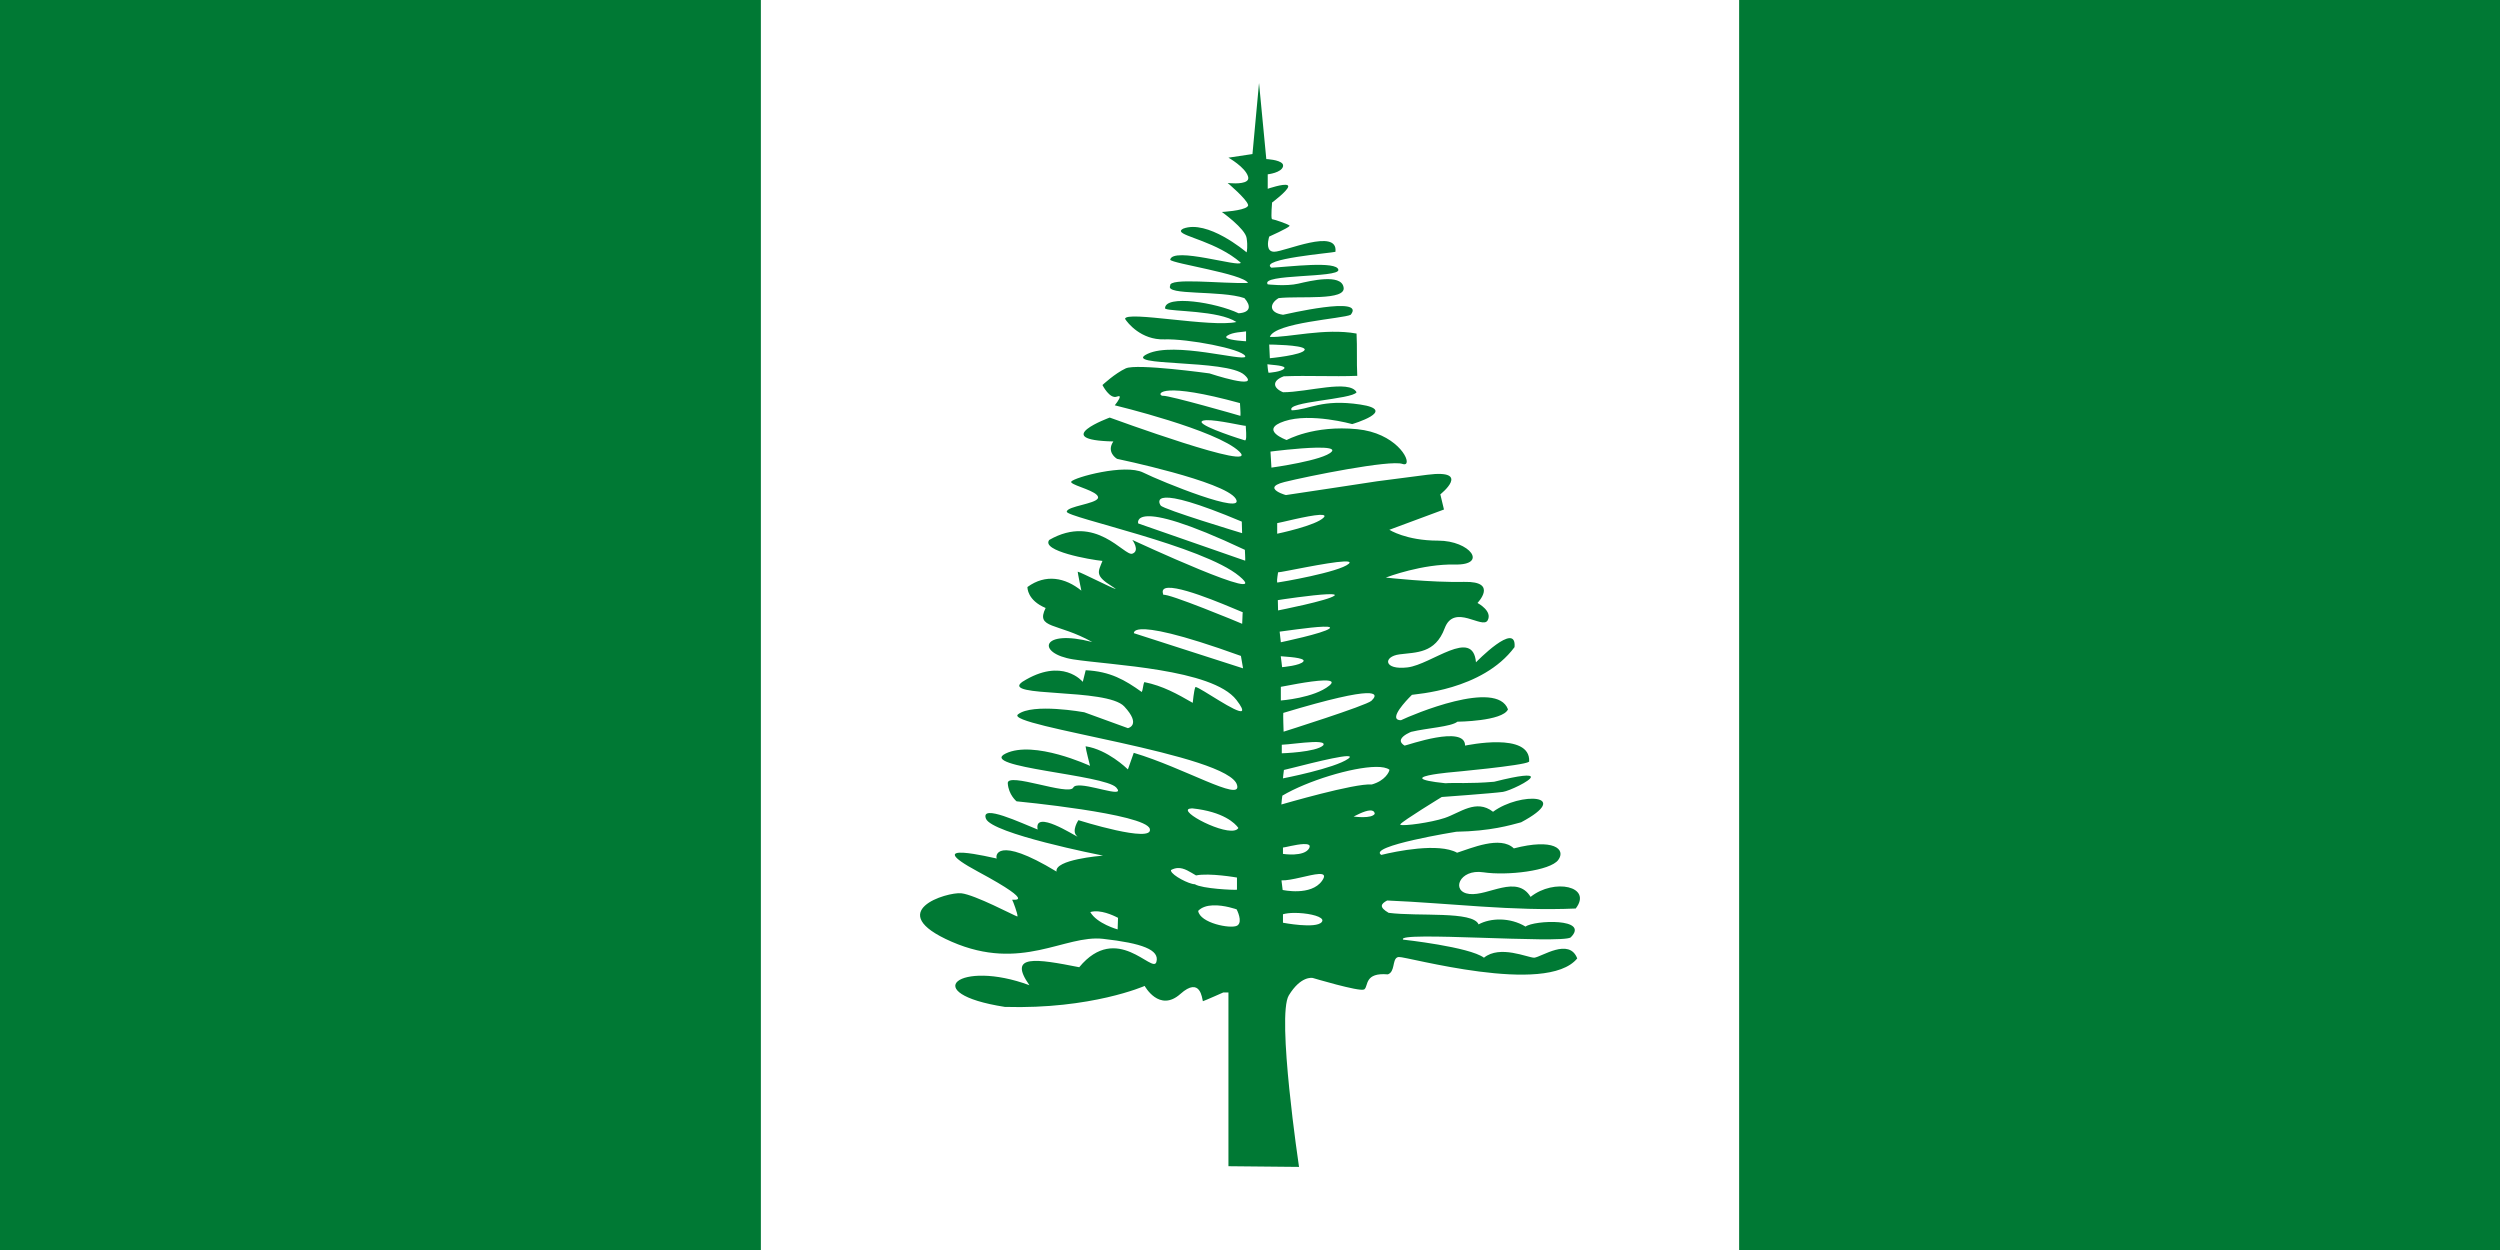
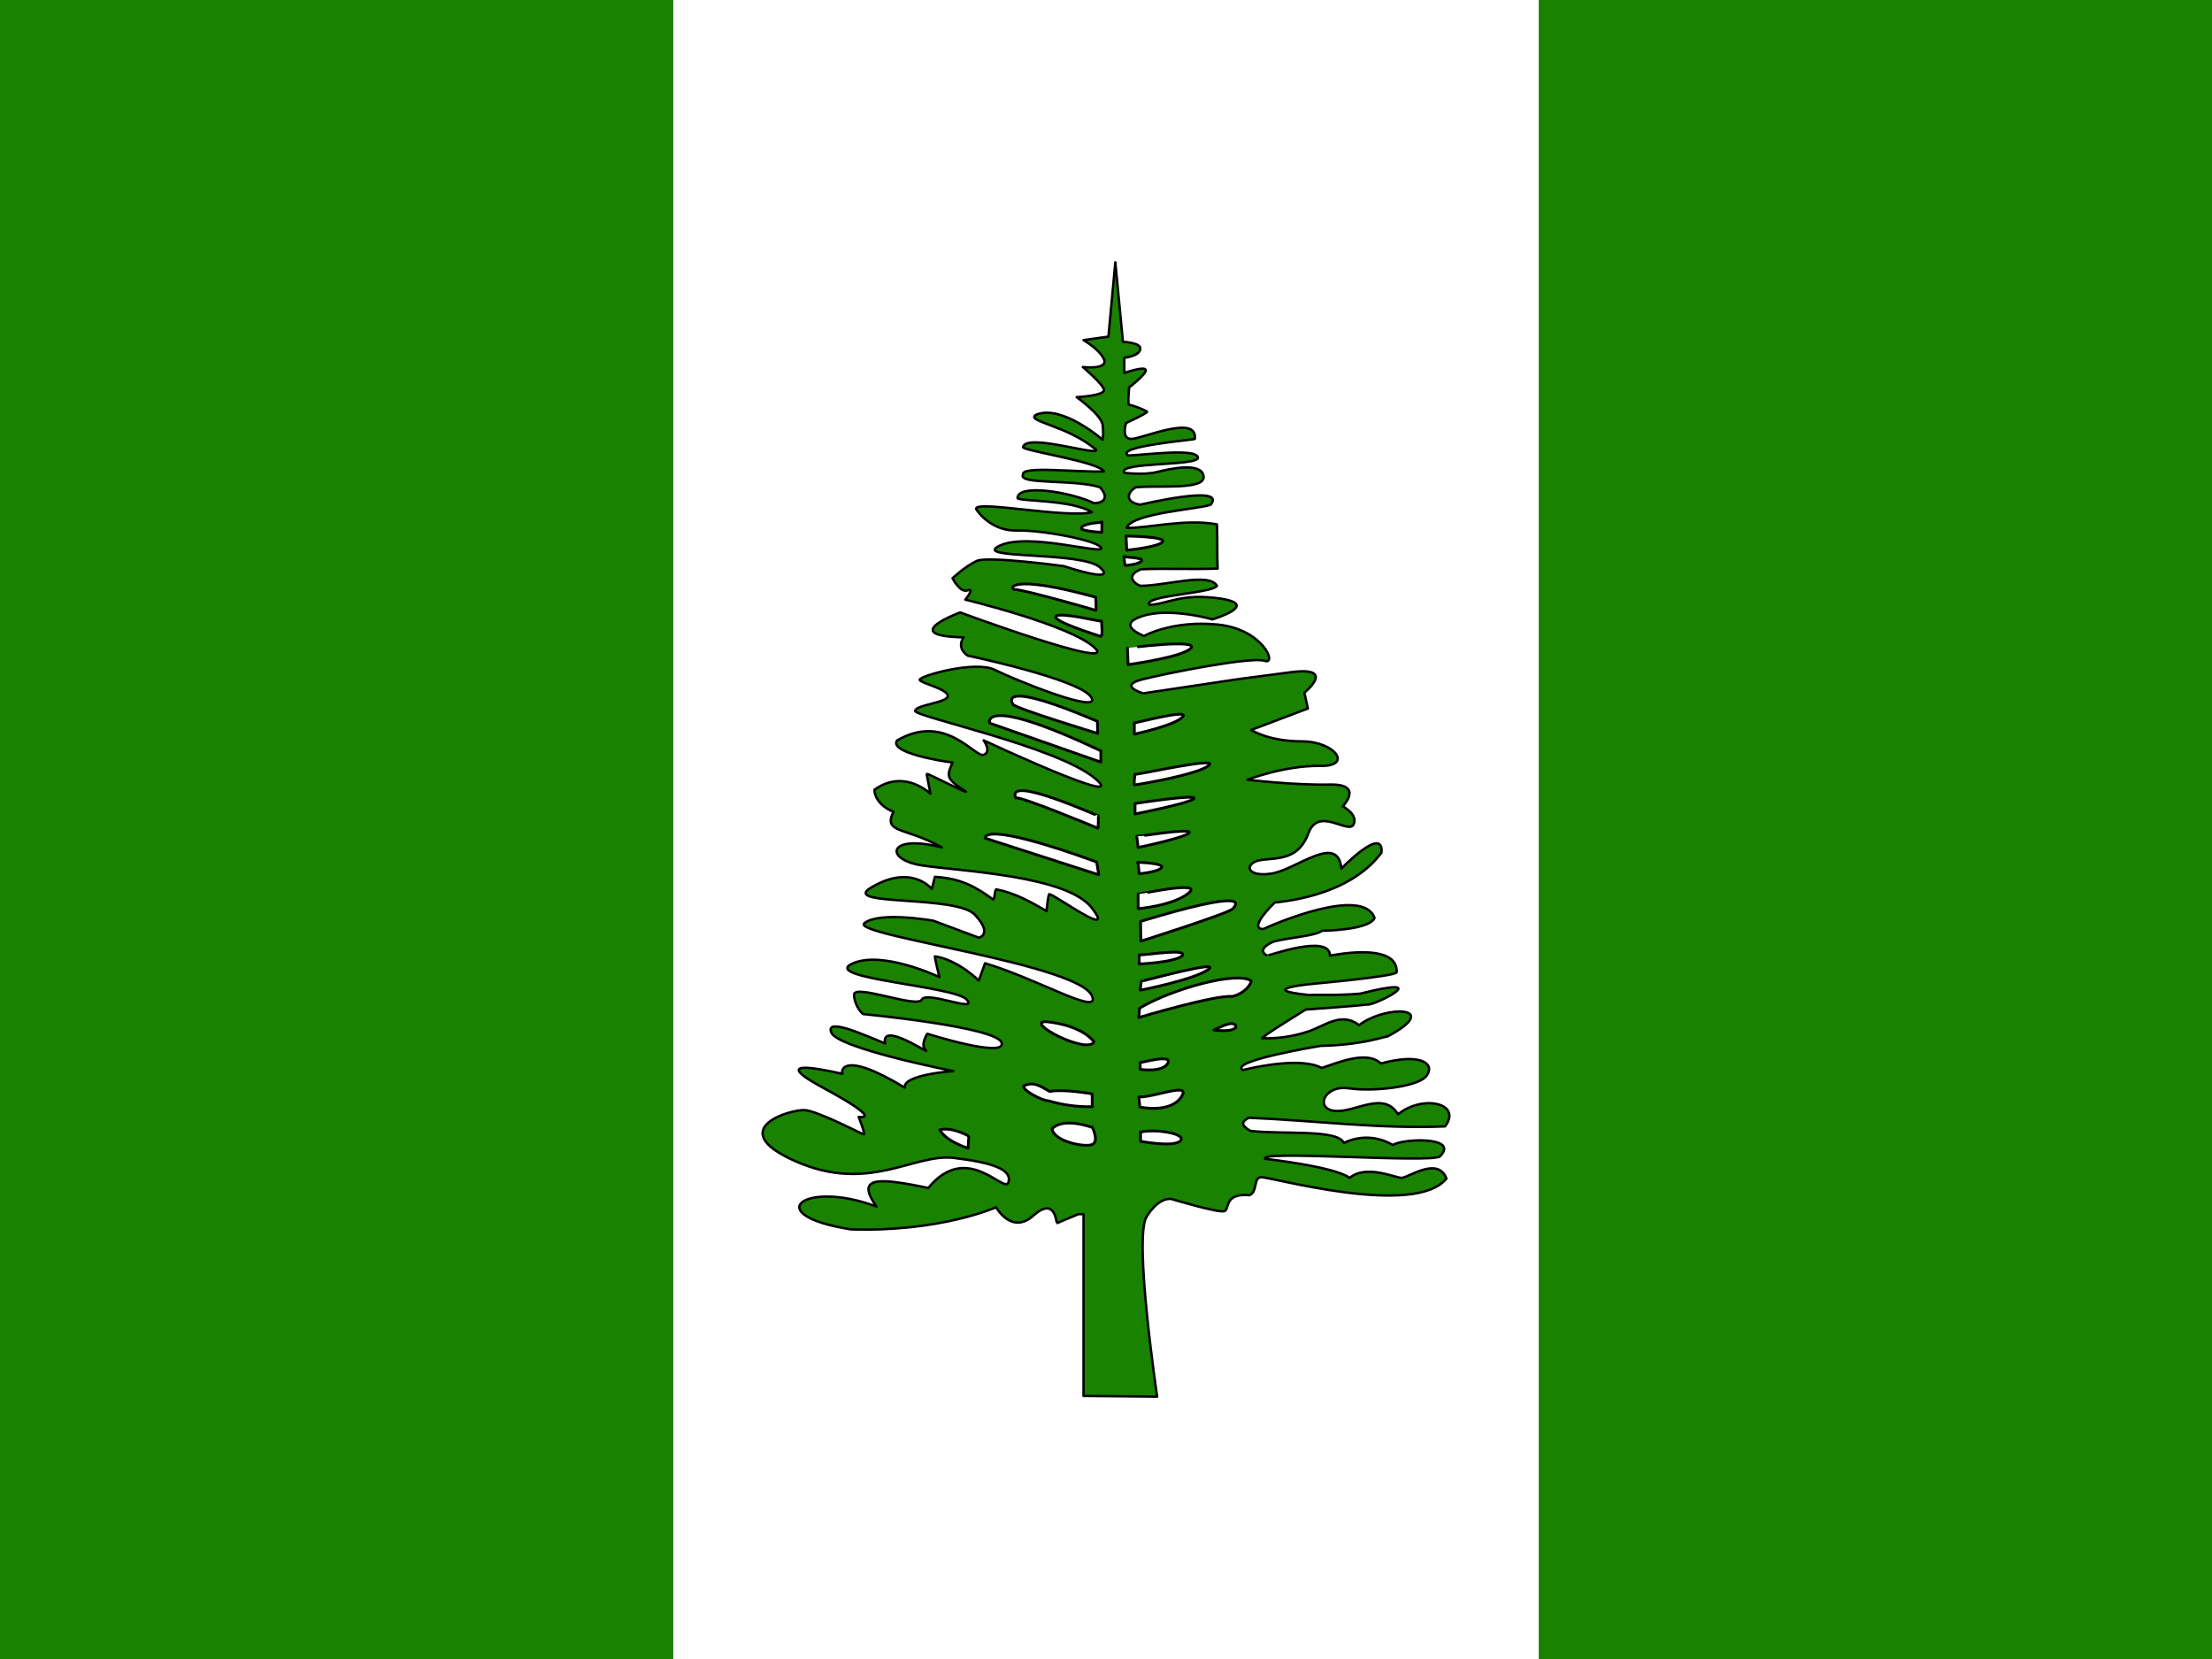
- <svg xmlns="http://www.w3.org/2000/svg" viewBox="0 0 920 460">
-   <rect width="920" height="460" fill="#007934" />
-   <rect width="360" height="460" x="280" fill="#fff" />
-   <path fill="#007934" d="m463.32,30.575c-0.804,8.704-1.61,17.412-2.414,26.116-2.948,0.444-5.894,0.886-8.842,1.33-0,0,6.141,3.448,7.213,6.912,0.172,0.555,0.103,1.014-0.145,1.359-0.082,0.108-0.207,0.228-0.32,0.318-1.779,1.367-7.039,0.723-7.039,0.723,0-0,6.968,5.879,7.504,8.011,0.012,0.05,0.028,0.096,0.029,0.145-0.001,0.04,0.008,0.106,0,0.145-0.008,0.031-0.046,0.086-0.058,0.116-0.048,0.105-0.133,0.223-0.233,0.318-1.638,1.513-9.366,1.938-9.366,1.938s8.568,6.109,9.104,9.573c0.486,3.139,0.078,4.978,0,5.293-0.599-0.511-14.415-12.122-23.327-8.734-0.444,0.231-0.707,0.45-0.814,0.665-0.047,0.107-0.057,0.241-0.029,0.347,0.624,1.931,13.227,3.91,22.018,11.511-0.218,1.902-25.055-6.051-25.973-1.07,0.777,1.404,26.729,5.145,28.649,8.532-9.558,0.355-29.303-2.103-28.649,1.041-1.997,3.631,18.649,1.58,27.311,4.541,2.539,2.869,2.294,5.279-2.123,5.582-8.349-3.969-27.034-6.919-27.079-1.851,0,0.006-0.001,0.024,0,0.029,0.002,0.006,0.027,0.024,0.029,0.029,0.008,0.016,0.016,0.043,0.029,0.058,0.03,0.029,0.096,0.06,0.145,0.087,2.11,1.052,19.51,0.539,26.061,4.859-9.288,2.101-40.782-4.262-40.982-1.157,0.897,1.45,5.881,7.815,14.456,7.548,8.575-0.267,28.414,3.467,29.755,6.131,0.042,0.083,0.041,0.169,0.029,0.231-0.581,1.858-26.126-5.668-35.95-1.041-10.182,4.797,29.198,1.889,35.63,7.751,6.431,5.862-12.856-0.549-12.856-0.549,0,0-26.783-3.716-30.802-1.851-4.02,1.866-8.58,6.131-8.58,6.131s2.672,5.317,5.352,4.251c0.408-0.162,0.687-0.196,0.844-0.145,0.004,0.002,0.025-0.002,0.029,0,0.004,0.002,0.026,0.027,0.029,0.029,0.006,0.004,0.024,0.024,0.029,0.029,0.004,0.006,0.024,0.023,0.029,0.029,0.002,0.002,0.027,0.026,0.029,0.029,0.012,0.027,0.025,0.083,0.029,0.116,0.063,0.799-1.832,3.123-1.832,3.123s37.532,9.041,45.839,17.034c8.307,7.994-47.7-12.523-47.7-12.523,0-0-22.51,8.259,1.338,8.792-2.658,3.867,1.101,6.247,1.338,6.391,0,0,39.668,8.268,43.687,14.663,4.02,6.395-27.063-6.139-34.03-9.602-6.722-3.342-25.432,1.768-26.497,3.326-0.008,0.012-0.024,0.046-0.029,0.058-0.002,0.006,0.002,0.023,0,0.029-0.002,0.012-0.001,0.047,0,0.058,0.001,0.006-0.001,0.024,0,0.029,0.002,0.006-0.002,0.024,0,0.029,0.002,0.006,0.027,0.024,0.029,0.029,0.002,0.006-0.002,0.024,0,0.029,0.012,0.021,0.041,0.065,0.058,0.087,0.004,0.006,0.024,0.024,0.029,0.029,1.199,1.313,9.55,3.122,9.802,5.379,0.001,0.01-0.001,0.02,0,0.029,0.004,0.121-0.033,0.263-0.087,0.376-1.052,2.028-11.016,2.891-11.431,4.801-0.006,0.033-0.029,0.082-0.029,0.116-0,2.132,50.125,12.524,63.523,23.715s-39.382-13.333-39.382-13.333,2.948,3.995,0,5.061c-2.948,1.065-13.419-14.92-30.569-5.061-3.124,4.056,14.974,7.276,19.575,7.722-1.571,4.017-2.941,5.345,3.49,9.341,0.703,0.437,1.098,0.701,1.251,0.839,0.004,0.004,0.025,0.025,0.029,0.029l0.029,0.029c0.002,0.002-0.001,0.026,0,0.029-0.001,0.002,0.001,0.028,0,0.029-0.002,0-0.026-0-0.029,0-0.004-0-0.025,0-0.029,0-0.996-0.155-12.55-6.059-13.758-6.305-0.012-0.002-0.049,0.001-0.058,0-0.004,0-0.026-0.001-0.029,0,0,0.533,1.338,6.941,1.338,6.941-5.937-4.796-13.114-6.242-19.836-1.33-0.01,0.284-0.059,4.883,6.69,7.722-3.804,7.729,4.299,5.329,17.161,12.523-19.116-4.968-20.647,4.26-6.981,6.391s51.19,3.467,60.033,14.923c1.865,2.417,2.372,3.632,2.007,4.02-1.475,1.329-15.044-8.43-17.015-8.792-0.004,0.002-0.025-0.004-0.029,0-0.004,0.004-0.025,0.024-0.029,0.029-0.025,0.031-0.062,0.093-0.087,0.145-0.482,1.06-0.931,5.668-0.931,5.668-5.717-3.29-10.962-6.241-17.8-7.635-0.536,1.065-0.424,2.579-0.96,3.644-6.205-4.45-11.611-7.578-20.622-8.011-0.357,1.421-0.719,2.859-1.076,4.28,0-0-7.512-9.326-22.251,0-8.23,5.867,31.089,2.124,37.52,9.052,6.431,6.927,1.338,7.982,1.338,7.982-5.359-1.954-10.696-3.888-16.055-5.842,0,0-19.044-3.482-24.403,0.781-5.359,4.264,78.243,14.658,80.654,26.116,1.626,6.214-19.642-6.506-38.044-11.973-0.712,2.034-1.44,4.068-2.152,6.102-0.436-0.429-7.555-7.314-15.532-8.503-0.002,0.004-0.027,0.022-0.029,0.029-0.001,0.01,0,0.045,0,0.058,0.012,0.874,1.629,7.114,1.629,7.114-0,0-20.613-9.603-31.063-4.541-10.451,5.062,36.433,7.726,40.72,12.523,0.469,0.525,0.664,0.907,0.64,1.157-0.008,0.043-0.037,0.109-0.058,0.144-1.036,1.508-15.017-4.062-16.404-1.301-1.608,3.197-24.38-5.853-24.112-1.591,0.268,4.264,3.228,6.652,3.228,6.652-0,0,47.43,4.527,49.038,10.122,1.607,5.595-26.264-3.181-26.264-3.181s-2.696,3.977-0.553,5.842c0.084,0.073,0.151,0.143,0.174,0.173,0.001,0.002-0,0.027,0,0.029-0.002-0.001-0.025,0.001-0.029,0-0.969-0.318-16.07-10.153-14.601-2.603-5.909-2.34-21.166-9.586-19.022-3.991,2.112,5.513,41.905,13.363,43.076,13.593-1.052,0.082-17.881,1.482-17.102,5.871-22.555-13.663-22.502-5.47-21.989-4.83,0.001,0.001-0.001,0.028,0,0.029-1.267-0.199-29.016-7.073-6.952,4.801,11.833,6.367,14.717,8.85,14.776,9.804,0,0.021,0.002,0.067,0,0.087-0.004,0.025-0.02,0.064-0.029,0.087-0.002,0.006-0.026,0.024-0.029,0.029-0.01,0.016-0.018,0.043-0.029,0.058-0.004,0.004-0.025,0.024-0.029,0.029-0.004,0.004-0.024,0.025-0.029,0.029-0.004,0.004-0.024,0.025-0.029,0.029-0.006,0.004-0.024,0.025-0.029,0.029-0.459,0.292-1.567,0.17-1.891,0.173-0.014,0.001-0.048-0.001-0.058,0-0.006,0.002-0.028,0.026-0.029,0.029l0.029,0.029c0.315,0.465,2.046,5.165,1.949,5.987-0.002,0.014-0.026,0.047-0.029,0.058-0.002,0.004,0.002,0.025,0,0.029-0.001,0.002-0.028-0.002-0.029,0-0.002,0.001,0.002,0.028,0,0.029-0.002,0.001-0.027-0-0.029,0-0.002-0-0.026,0-0.029,0-0.967-0.242-15.581-8.008-20.593-8.532-5.092-0.533-29.215,6.653-3.49,17.844s41.526-2.669,55.728-1.07c14.202,1.598,20.914,4.002,19.575,8.532-1.34,4.529-14.528-14.85-28.388,1.909-15.766-3.102-26.462-4.897-18.324,6.623-25.747-9.568-41.47,2.919-9.046,7.982,31.862,0.934,51.452-7.722,51.452-7.722,0,0,5.375,9.878,13.147,2.95,7.407-6.602,7.989,1.8,8.26,2.603,0.004,0.012,0.025,0.022,0.029,0.029,0.002,0.002-0.002,0.028,0,0.029,0.002,0,0.026,0,0.029,0,0.572-0.143,7.475-3.21,7.475-3.21,0.625,0,1.265,0,1.891,0v63.944c8.664,0.089,17.309,0.171,25.973,0.26,0,0-8.307-55.674-3.752-63.134,4.414-7.227,8.586-6.447,8.842-6.391,0,0,16.885,5.051,18.76,4.251,0.022-0.01,0.066-0.018,0.087-0.029,0.014-0.008,0.045-0.021,0.058-0.029,0.033-0.021,0.087-0.063,0.116-0.087,0.006-0.004,0.023-0.024,0.029-0.029,1.372-1.246-0.026-6.161,8.551-5.408,2.648-0.958,1.638-5.156,3.345-6.189,0.03-0.018,0.085-0.042,0.116-0.058,0.064-0.03,0.161-0.065,0.233-0.087,0.1-0.029,0.234-0.046,0.349-0.058,2.68-0.267,54.392,14.376,65.646,0.521-2.948-7.727-13.143-0.527-15.823-0.26-2.412,0-12.602-4.796-18.498,0-5.359-3.996-29.726-6.652-29.726-6.652-3.216-3.197,58.149,1.588,61.632-0.81,7.235-7.195-13.392-6.389-16.608-3.991-5.717-3.464-12.9-3.208-17.277-0.81-2.099-4.992-22.024-2.83-33.099-4.251-3.545-2.067-2.955-3.254-0.553-4.541,23.134,0.977,46.151,3.981,69.398,2.95,6.283-8.145-7.91-11.217-16.608-4.28-5.106-8.35-15.545-0.271-22.512-1.07-6.967-0.8-3.752-9.314,5.09-7.982,8.843,1.333,24.655-0.543,27.602-4.541,2.947-3.996-1.76-8.045-16.346-4.251-4.937-4.798-15.792-0.008-20.884,1.591-6.774-3.757-22.534-0.523-27.893,0.81-5.247-3.243,27.602-8.532,27.602-8.532,12.679-0.223,19.831-2.404,23.85-3.47,19.168-10.215-0.267-11.3-10.325-3.875-6.243-4.847-12.173,0.419-17.8,2.285-5.276,1.748-15.032,3.022-16.23,2.516-0.014-0.006-0.047-0.022-0.058-0.029-0.002-0.002-0.026-0.026-0.029-0.029l-0.029-0.029c-0.001-0.002,0.001-0.026,0-0.029,0-0.002-0-0.026,0-0.029,0.004-0.012,0.021-0.044,0.029-0.058,0.79-1.218,15.241-10.036,15.241-10.036,0-0,18.76-1.347,22.512-1.88,2.286-0.325,10.299-4.096,10.296-5.495-0.067-0.868-3.406-0.788-13.525,1.764-9.111,0.8-14.462,0.283-17.946,0.549-5.603-0.576-7.963-1.163-8.435-1.677-0.018-0.022-0.047-0.065-0.058-0.087-0.039-0.093-0.014-0.2,0.058-0.289,0.018-0.021,0.063-0.066,0.087-0.087,1.373-1.091,10.238-1.88,10.238-1.88,0,0,27.063-2.468,28.853-3.875,0.006-0.006,0.023-0.023,0.029-0.029,0.01-0.012,0.023-0.047,0.029-0.058,0.002-0.006,0.028-0.024,0.029-0.029,0.557-11.002-22.959-5.922-23.588-5.842,0.067-7.736-21.224-0.114-22.221,0-0.002-0-0.028,0.001-0.029,0-0.916-0.537-1.315-1.103-1.396-1.62-0.026-0.197-0.001-0.419,0.058-0.607,0.533-1.595,3.752-2.834,3.752-2.834,5.895-1.421,14.71-1.864,17.015-3.731,0,0,16.639-0.146,18.615-4.541-4.083-11.201-35.213,1.983-39.382,3.991-0.835,0-1.347-0.209-1.6-0.549-1.369-1.989,5.386-8.537,5.614-8.763,0.002-0.002,0.024-0.027,0.029-0.029,1.03-0.29,25.884-1.555,37.753-17.555,0.838-9.893-14.194,5.582-14.194,5.582-1.123-12.831-16.345,0.814-25.188,1.88-8.842,1.065-9.101-4.001-2.938-4.801,6.162-0.799,13.124-0.276,16.608-9.602,3.483-9.326,13.947,0.543,15.823-2.921,1.817-3.356-3.424-6.216-3.752-6.391,0,0,7.766-8.017-4.828-7.751-12.467,0.264-28.585-1.554-28.911-1.591,0.782-0.297,13.48-5.059,25.421-4.801,12.327,0.267,5.625-8.792-6.166-8.792-11.79,0-17.946-3.991-17.946-3.991,6.699-2.487,13.399-4.975,20.098-7.462-0.447-1.865-0.891-3.717-1.338-5.582,0,0,11.786-9.333-4.828-7.201-16.614,2.132-18.498,2.4-18.498,2.4-0,0-32.705,4.983-33.478,5.061-0.002,0-0.026,0-0.029,0-0.317-0.049-3.556-1.05-4.159-2.285-0.018-0.041-0.046-0.104-0.058-0.145-0.014-0.049-0.024-0.124-0.029-0.173-0.004-0.058-0.01-0.143,0-0.202,0.135-0.651,1.144-1.354,3.723-1.996,8.575-2.131,38.87-8.251,43.425-6.652,0.587,0.206,1.016,0.159,1.28-0.058,1.708-1.537-3.974-11.338-17.917-12.725-16.078-1.598-25.973,3.991-25.973,3.991s-10.462-3.744-0.814-6.941c9.646-3.197,24.926,1.07,24.926,1.07-0,0,17.14-5.07,2.938-7.201-14.202-2.132-18.68,1.917-25.188,2.14-2.598-3.224,22.297-3.986,23.85-6.652-2.626-4.798-18.028,0-27.05,0-3.837-1.619-4.091-4.252,0.262-5.871,9.2-0.355,17.849,0.182,27.05-0.173-0.268-4.885,0.006-10.675-0.262-15.559-11.67-2.12-25.355,1.553-31.907,1.244,1.753-5.33,26.949-6.705,29.755-8.156,5.789-7.195-24.167-0.111-24.897,0-5.317-0.781-4.995-4.123-1.629-6.131,7.771-0.888,25.197,1.132,23.879-4.107-1.01-4.909-12.082-2.281-16.637-1.215-4.555,1.065-11.256,0.26-11.256,0.26-2.917-3.905,26.27-2.309,26.003-5.321-0.381-3.459-18.501-1.076-24.665-0.81-4.74-3.252,22.286-5.415,23.559-5.842,0.006-0.004,0.026-0.026,0.029-0.029,1.01-8.857-18.76,0-22.512,0-0.645,0-1.133-0.16-1.483-0.434-0.078-0.063-0.167-0.158-0.233-0.231-1.288-1.494-0.145-4.917-0.145-4.917s7.045-3.148,7.475-3.904c0.002-0.006,0.027-0.023,0.029-0.029,0.001-0.002-0.001-0.026,0-0.029-0-0.002,0-0.027,0-0.029-0.002-0.004-0.026-0.025-0.029-0.029-0.016-0.022-0.055-0.061-0.087-0.087-0.827-0.633-5.673-2.232-6.311-2.285-0.004-0-0.025,0-0.029,0-0.004-0.002-0.025-0.027-0.029-0.029-0.008-0.006-0.022-0.02-0.029-0.029-0.004-0.004-0.026-0.023-0.029-0.029-0.365-0.745,0.087-6.045,0.087-6.045s5.582-4.16,5.934-5.813c0.002-0.014-0.002-0.045,0-0.058,0.002-0.014-0.001-0.045,0-0.058,0-0.012,0.001-0.045,0-0.058-0.001-0.012,0.002-0.046,0-0.058-0.001-0.006,0.001-0.023,0-0.029-0.004-0.016-0.023-0.042-0.029-0.058-0.002-0.006,0.002-0.024,0-0.029-0.002-0.004-0.026-0.024-0.029-0.029-0.006-0.01-0.023-0.02-0.029-0.029-0.01-0.014-0.018-0.045-0.029-0.058-0.004-0.004-0.025-0.025-0.029-0.029-0.022-0.018-0.06-0.042-0.087-0.058-0.012-0.006-0.046-0.023-0.058-0.029-1.41-0.673-7.242,1.33-7.242,1.33-0-1.776,0-3.545,0-5.322-0,0,5.106-0.552,5.643-2.95,0.031-0.141,0.016-0.279,0-0.405-0.008-0.05-0.014-0.126-0.029-0.173-0.033-0.103-0.083-0.225-0.146-0.318-0.01-0.014-0.048-0.044-0.058-0.058-1.168-1.5-5.934-1.706-5.934-1.706-0.893-9.326-1.782-18.641-2.676-27.966zm-4.77,91.332,0,3.673c0,0-6.009-0.306-7.126-1.244-0.006-0.004-0.024-0.024-0.029-0.029-0.004-0.004-0.025-0.024-0.029-0.029-0.004-0.004-0.025-0.024-0.029-0.029-0.004-0.004-0.025-0.024-0.029-0.029-0.01-0.014-0.022-0.043-0.029-0.058-0.002-0.004,0.002-0.024,0-0.029-0.002-0.004-0.028-0.024-0.029-0.029-0.001-0.004,0.001-0.024,0-0.029-0.001-0.01,0-0.048,0-0.058,0-0.006-0.001-0.024,0-0.029,0.001-0.006-0.001-0.024,0-0.029,0.006-0.021,0.018-0.065,0.029-0.087,0.002-0.006,0.026-0.023,0.029-0.029,0.014-0.022,0.039-0.064,0.058-0.087,0.006-0.006,0.024-0.023,0.029-0.029,0.012-0.012,0.045-0.046,0.058-0.058,0.04-0.035,0.093-0.079,0.145-0.116,2.016-1.403,6.042-1.37,6.835-1.591,0.006-0.002,0.023,0.002,0.029,0,0.006-0.002,0.024-0.027,0.029-0.029,0.004-0.002,0.025,0.002,0.029,0,0.004-0.002,0.026-0.026,0.029-0.029zm8.522,4.888c0.208,0,11.97,0.101,13.001,1.62,0.008,0.012,0.023,0.045,0.029,0.058,0.008,0.02,0.024,0.067,0.029,0.087,0.002,0.014-0.001,0.044,0,0.058-0,0.021,0.004,0.066,0,0.087-0.006,0.022-0.02,0.065-0.029,0.087-0.898,1.897-12.798,3.037-12.798,3.037l-0.233-5.032zm-0.669,7.259c0.004,0.002,0.025-0.002,0.029,0,0.004,0.002,0.023-0.002,0.029,0,0.698,0.183,5.57,0.34,6.166,1.157,0.006,0.008,0.025,0.021,0.029,0.029,0.002,0.004-0.002,0.025,0,0.029,0.004,0.008,0.026,0.021,0.029,0.029,0.001,0.004-0.001,0.025,0,0.029,0,0.004-0,0.025,0,0.029,0,0.004,0,0.025,0,0.029-0,0.004,0.001,0.025,0,0.029-0.001,0.004,0.001,0.025,0,0.029-0.002,0.004-0.028,0.024-0.029,0.029-0.002,0.004,0.002,0.024,0,0.029-0.008,0.014-0.02,0.044-0.029,0.058-0.004,0.004-0.026,0.024-0.029,0.029-0.004,0.004,0.004,0.024,0,0.029-1.01,1.227-5.506,1.562-5.73,1.562-0.002-0-0.027,0.001-0.029,0-0.002-0.001,0.002-0.028,0-0.029-0.004-0.006-0.025-0.023-0.029-0.029-0.206-0.415-0.407-3.066-0.407-3.066zm-35.863,9.66c3.841-0.198,11.462,0.701,25.77,4.627,0,0.303,0.29,3.992,0.174,4.598-0.001,0.004-0.028,0.025-0.029,0.029-0.001,0.004,0.001,0.026,0,0.029-0.002,0.002-0.026,0.029-0.029,0.029-0.224-0.112-26.031-7.486-28.388-7.375-0.064,0.002-0.142,0.006-0.204,0-0.052-0.006-0.126-0.018-0.174-0.029-0.064-0.016-0.147-0.061-0.204-0.087-0.021-0.01-0.068-0.018-0.087-0.029-0.006-0.004-0.023-0.025-0.029-0.029-0.078-0.053-0.156-0.133-0.204-0.202-0.004-0.006-0.026-0.023-0.029-0.029-0.006-0.012-0.024-0.046-0.029-0.058-0.002-0.006,0.002-0.023,0-0.029-0.004-0.012-0.026-0.046-0.029-0.058-0.001-0.006,0.001-0.023,0-0.029-0.001-0.012,0-0.045,0-0.058,0-0.012-0.001-0.045,0-0.058,0.004-0.032,0.018-0.083,0.029-0.116,0.032-0.079,0.097-0.181,0.174-0.26,0.395-0.384,1.383-0.769,3.287-0.868zm13.379,10.903c4.114-0.147,13.969,2.211,14.514,2.082-0,0.781,0.436,4.475-0.058,5.235-0.004,0.006-0.024,0.023-0.029,0.029-0.004,0.006-0.024,0.024-0.029,0.029-0.006,0.004-0.024,0.025-0.029,0.029-0.01,0.006-0.047,0.024-0.058,0.029-0.006,0.002-0.023-0.001-0.029,0-0.012,0.001-0.045,0.001-0.058,0-0.006-0.001-0.022,0.002-0.029,0-0.838-0.208-15.382-4.802-15.939-6.681-0.008-0.031-0.001-0.086,0-0.116,0.006-0.066,0.038-0.146,0.087-0.202,0.006-0.006,0.022-0.023,0.029-0.029,0.006-0.006,0.022-0.023,0.029-0.029,0.279-0.22,0.855-0.349,1.6-0.376zm40.487,10.122c3.928-0.076,6.702,0.258,5.672,1.446-2.805,3.235-22.192,5.9-22.192,5.9l-0.349-5.9c0.416-0.061,10.267-1.318,16.87-1.446zm-55.495,18.394c3.297-0.174,10.974,1.626,28.068,8.821l0.116,4.251c0,0-28.948-8.73-29.958-10.18-0.497-0.714-1.421-2.723,1.774-2.892zm56.717,6.334c0.881-0.044,1.501,0.044,1.716,0.26,0.006,0.006,0.024,0.023,0.029,0.029,0.012,0.02,0.022,0.066,0.029,0.087,0.004,0.022,0.03,0.063,0.029,0.087-0.012,0.122-0.104,0.286-0.262,0.463-2.694,3.013-17.161,6.016-17.161,6.016s-0-3.792,0-3.904c0.002,0,0.026-0,0.029,0,0.659-0.022,11.279-2.819,15.59-3.037zm-63.465,0.521c4.322-0.228,14.08,2.051,35.95,12.349-0,0.107,0.195,3.658,0.116,3.991-0.002-0-0.026,0.001-0.029,0-1.297-0.416-39.353-13.708-39.353-13.708-0.041-0.146-0.613-2.425,3.316-2.632zm72.452,16.63c1.106-0.046,1.831,0.049,2.007,0.289,0.016,0.028,0.027,0.084,0.029,0.116-0.004,0.116-0.101,0.263-0.291,0.434-3.451,3.099-25.453,6.854-26.235,6.912-0.004,0-0.026,0-0.029,0-0.002-0.001-0.026,0.002-0.029,0-0.002-0.002-0.026-0.026-0.029-0.029-0.008-0.01-0.023-0.044-0.029-0.058-0.002-0.006,0.002-0.024,0-0.029-0.004-0.012-0.026-0.045-0.029-0.058-0.14-0.718,0.316-3.234,0.349-3.586,0-0.006,0-0.025,0-0.029,0.001,0.001,0.027-0.001,0.029,0,0.004,0.001,0.024,0.029,0.029,0.029,0.006,0,0.023-0,0.029,0,1.408-0.023,18.27-3.745,24.199-3.991zm-64.686,9.688c6.55-0.336,26.397,8.713,27.37,8.994,0.002,0.001,0.027-0,0.029,0-0.102,0.404-0.119,3.671-0.204,4.194-0.002,0.014,0.002,0.05,0,0.058-0.001,0.002-0.028-0.001-0.029,0-0.535-0.285-27.736-11.51-28.94-10.614-0.75-1.768,0.028-2.542,1.774-2.632zm58.52,2.372c1.363-0.06,2.361,0.001,2.676,0.173,0.038,0.024,0.073,0.058,0.087,0.087,0.002,0.004-0.001,0.024,0,0.029,0,0.006,0,0.024,0,0.029-0.002,0.012,0.006,0.046,0,0.058-0.004,0.006-0.025,0.023-0.029,0.029-0.02,0.025-0.056,0.059-0.087,0.087-2.02,1.785-20.767,5.466-20.767,5.466s-0.087-3.454-0.087-3.789c0.532-0.113,12.635-1.925,18.208-2.169zm-1.512,11.944c1.319-0.044,2.254,0.031,2.472,0.26l0.029,0.029c0.006,0.01-0.002,0.047,0,0.058,0.001,0.006,0.029,0.023,0.029,0.029-0,0.006-0.028,0.023-0.029,0.029-0.002,0.012,0.006,0.045,0,0.058-0.004,0.006-0.025,0.022-0.029,0.029-0.016,0.026-0.035,0.06-0.058,0.087-0.018,0.021-0.064,0.066-0.087,0.087-2.023,1.737-17.917,5.061-17.917,5.061s-0.436-3.792-0.436-3.904c0.441,0.01,11.067-1.658,16.026-1.822zm-67.071,0.954c3.835-0.241,13.337,1.33,36.793,9.804l0.785,4.569c0,0-39.055-12.536-40.167-12.928,0.002,0-0.001-0.026,0-0.029,0.001-0.024-0.006-0.083,0-0.145,0.014-0.115,0.072-0.295,0.204-0.463,0.275-0.335,0.904-0.717,2.385-0.81zm51.452,9.92c0.471,0.1,7.019,0.316,8.231,1.33,0.006,0.004,0.024,0.024,0.029,0.029,0.004,0.004,0.024,0.024,0.029,0.029,0.004,0.004,0.025,0.024,0.029,0.029,0.012,0.016,0.02,0.043,0.029,0.058,0.002,0.006,0.026,0.024,0.029,0.029,0.01,0.021,0.024,0.065,0.029,0.087,0.001,0.006-0.001,0.023,0,0.029,0.001,0.006-0,0.023,0,0.029-0,0.012,0.001,0.047,0,0.058-0.001,0.006,0.001,0.023,0,0.029-0.002,0.012-0.025,0.046-0.029,0.058-0.002,0.006,0.002,0.023,0,0.029-0.006,0.012-0.022,0.046-0.029,0.058-1.01,1.562-7.853,2.14-7.853,2.14s-0.336-3.061-0.494-4.02zm15.852,8.908c1.525-0.036,2.619,0.137,2.85,0.578,0.13,0.299-0.12,0.741-0.843,1.33-5.611,4.575-17.83,5.466-17.83,5.466v-5.032c0.002,0,0.023,0,0.029,0,0.694-0.082,10.731-2.222,15.794-2.343zm15.561,4.685c1.937-0.073,2.771,0.25,3.025,0.694,0.02,0.039,0.046,0.103,0.058,0.145,0.018,0.075,0.035,0.18,0.029,0.26-0.062,0.573-0.687,1.26-1.163,1.706-1.908,1.785-32.314,11.366-32.314,11.366s-0.229-6.355-0.116-6.912c17.777-5.357,26.472-7.108,30.482-7.259zm-19.662,17.989c1.933-0.072,3.445,0.042,3.897,0.492,0.028,0.03,0.069,0.083,0.087,0.116,0.01,0.02,0.022,0.065,0.029,0.087,0.006,0.022-0.002,0.064,0,0.087,0.001,0.039,0.01,0.103,0,0.145-0.022,0.085-0.081,0.19-0.146,0.289-2.601,2.539-15.241,2.921-15.241,2.921v-3.152c2.373-0.08,7.657-0.846,11.372-0.983zm12.652,5.177c0.601-0.014,0.967,0.083,1.018,0.26,0.002,0.014,0.002,0.043,0,0.058-0.03,0.148-0.207,0.371-0.582,0.636-5.049,3.57-24.025,7.23-24.025,7.23s0.235-2.495,0.349-3.095c0.528-0.008,18.699-4.979,23.239-5.09zm10.645,3.962c2.236-0.021,3.943,0.307,4.915,1.012,0.002,0,0.027-0,0.029,0,0.001,0.002-0.001,0.026,0,0.029,0,0.004-0,0.025,0,0.029-0,0.01,0.001,0.046,0,0.058-0.095,0.692-1.517,3.945-6.515,5.35-6.234-0.554-32.693,7.224-33.216,7.346-0.002-0.002-0.028,0.002-0.029,0-0.002-0.01,0.001-0.043,0-0.058-0.014-0.498,0.349-3.181,0.349-3.181,9.12-5.423,25.695-10.503,34.466-10.585zm-67.74,15.27c0.058-0.001,0.112-0,0.174,0,11.445,1.227,15.72,5.487,16.928,7.201-2.282,3.982-20.37-4.948-18.469-6.854,0.218-0.193,0.665-0.333,1.367-0.347zm65.588,0.752c0.455-0.018,0.87,0.075,1.163,0.26,0.12,0.08,0.238,0.194,0.32,0.318,0.11,0.178,0.184,0.418,0.204,0.694-1.196,1.837-7.379,1.035-7.766,0.983,0.311-0.11,3.882-2.173,6.079-2.256zm-24.519,12.378c0.849-0.035,1.554,0.05,1.949,0.289,0.048,0.031,0.108,0.079,0.145,0.116,0.012,0.012,0.047,0.045,0.058,0.058,0.016,0.02,0.045,0.065,0.058,0.087,0.012,0.022,0.02,0.063,0.029,0.087,0.072,0.216,0.044,0.515-0.145,0.868-1.795,3.347-9.656,2.111-9.656,2.111v-2.343c0.002,0.001,0.027-0.001,0.029,0,0.443,0.037,4.775-1.16,7.533-1.272zm-46.304,8.821c2.418-0.121,4.532,1.456,6.748,2.719,4.937-1.004,15.066,0.781,15.066,0.781v4.454c0,0.004-0.023,0.026-0.029,0.029-0.004,0.002-0.023-0.002-0.029,0-0.922,0.16-12.793-0.356-15.444-2.024-2.162,0-8.284-3.212-8.755-4.859-0.004-0.014-0.026-0.044-0.029-0.058-0.004-0.02,0.002-0.067,0-0.087-0.001-0.014-0-0.045,0-0.058,0.001-0.012-0.002-0.046,0-0.058,0.001-0.006-0.001-0.023,0-0.029,0.002-0.012,0.025-0.046,0.029-0.058,0.002-0.006-0.002-0.023,0-0.029,0.846-0.448,1.67-0.684,2.443-0.723zm51.918,2.198c1.857-0.099,2.644,0.471,1.192,2.516-4.039,5.69-14.485,3.355-14.485,3.355l-0.436-3.528c3.684,0.143,10.418-2.165,13.728-2.343zm-39.033,11.539c4.224-0.196,8.813,1.475,8.813,1.475,0.108,0.214,2.27,4.452,0.349,5.871-0.071,0.051-0.15,0.101-0.233,0.145-2.357,1.227-13.62-0.959-14.281-5.466,1.325-1.391,3.289-1.929,5.352-2.025zm-43.541,2.198c3.863-0.23,8.177,2.136,8.668,2.372,0.006,0.002,0.025-0.001,0.029,0,0,0.133-0.145,4.28-0.145,4.28s-7.646-2.119-10.064-6.391c0.485-0.131,1.002-0.23,1.512-0.26zm73.558,0.578c4.308-0.027,9.513,0.979,10.267,2.429,0.143,0.297,0.1,0.624-0.174,0.954-2.132,2.565-14.252,0.231-14.252,0.231v-3.123c1.078-0.314,2.564-0.482,4.159-0.492z" />
+ <svg xmlns="http://www.w3.org/2000/svg" id="flag-icons-nf" viewBox="0 0 640 480">
+   <g fill-rule="evenodd">
+     <path fill="#fff" d="M194.8 0h250.4v480H194.8z" />
+     <path fill="#198200" d="M0 0h194.8v480H0zm445.2 0H640v480H445.2z" />
+     <path fill="#198200" stroke="#000" stroke-linecap="round" stroke-linejoin="round" stroke-width=".7" d="M313.5 351.3v52.6l21.3.2s-6.8-45.8-3.1-52c3.7-6 7.2-5.2 7.2-5.2s13.9 4.2 15.4 3.5c1.5-.6-.2-5.2 7.2-4.6 2.4-.9 1.1-5 3.3-5.2 2.2-.3 44.5 11.8 53.7.4-2.4-6.4-10.7-.5-12.9-.2-2 0-10.3-4-15.1 0-4.4-3.3-24.4-5.5-24.4-5.5-2.6-2.6 47.6 1.3 50.5-.7 5.9-5.9-11-5.2-13.6-3.3a14.8 14.8 0 0 0-14.2-.6c-1.7-4.1-18-2.4-27-3.5-3-1.7-2.5-2.7-.5-3.8 19 .8 37.8 3.3 56.8 2.5 5.1-6.7-6.5-9.3-13.6-3.5-4.2-7-12.7-.3-18.4-1-5.7-.6-3-7.6 4.2-6.5 7.2 1 20.1-.4 22.5-3.7s-1.4-6.7-13.3-3.5c-4-4-13 0-17.1 1.3-5.6-3.1-18.5-.5-22.8.6-4.3-2.6 22.5-7 22.5-7 10.4-.2 16.3-2 19.5-2.8 15.7-8.4-.2-9.3-8.4-3.2-5.1-4-10 .3-14.6 1.8a38.2 38.2 0 0 1-13.4 2c0-.6 12.6-8.3 12.6-8.3s15.3-1.1 18.4-1.5c3-.5 18.8-8.5-2.7-3.1-7.4.6-11.8.2-14.7.4-16.5-1.7 1.6-3.3 1.6-3.3s23.4-2.1 23.7-3.3c.4-9-19.1-4.8-19.3-4.8 0-6.5-18.2.2-18.2 0-3.5-2 2-4.1 2-4.1 4.8-1.2 12-1.6 13.9-3.1 0 0 13.6-.1 15.2-3.7-3.3-9.3-28.8 1.6-32.2 3.2-4.6 0 3-7.4 3.3-7.6.2-.3 21-1.1 30.9-14.5.7-8.1-11.6 4.6-11.6 4.6-1-10.6-13.4.7-20.6 1.5-7.3 1-7.5-3.3-2.5-4 5-.6 10.8-.1 13.6-7.8 2.9-7.7 11.4.4 13-2.4 1.5-2.9-3.1-5.3-3.1-5.3s6.4-6.6-4-6.3c-10.2.2-23.6-1.4-23.6-1.4s10.7-4.1 20.8-4c10 .3 4.6-7.1-5-7.1-9.7 0-14.7-3.3-14.7-3.3l16.4-6.2-1-4.6s9.6-7.7-4-5.9l-15.2 2-27.4 4.1c-.2 0-7.4-2.2-.4-4s31.8-6.7 35.5-5.4c3.7 1.3-.4-9.2-13.6-10.5-13.1-1.3-21.3 3.3-21.3 3.3s-8.5-3.1-.6-5.7c7.9-2.7 20.4.9 20.4.9s14-4.2 2.4-6c-11.6-1.7-15.3 1.6-20.6 1.8-2.1-2.7 18.2-3.3 19.5-5.5-2.2-4-14.8 0-22.2 0-3-1.3-3.3-3.5.3-4.8 7.5-.3 14.6.1 22.1-.2-.2-4 0-8.7-.2-12.8-9.6-1.7-20.8 1.3-26.1 1 1.4-4.3 22-5.5 24.3-6.7 4.8-6-20.1 0-20.4 0-4.3-.6-4-3.4-1.3-5 6.4-.7 20.6 1 19.6-3.4-.8-4-10-1.9-13.6-1-3.8.9-9.3.2-9.3.2-2.3-3.2 21.5-1.9 21.3-4.4-.3-2.8-15.1-.8-20.2-.6-3.9-2.7 19-4.5 19.3-4.8.9-7.3-15.3 0-18.4 0-3 0-1.5-4.6-1.5-4.6s6.3-2.9 6.1-3.3a22 22 0 0 0-5.2-2c-.5 0 0-5 0-5s5.2-4 4.8-5.1c-.5-1.1-6.2.9-6.2.9v-4.4s4.2-.4 4.6-2.4c.5-2-5-2.2-5-2.2l-2.2-23-2 21.5-7.2 1s5 2.9 6 5.8c.8 2.8-6.2 2-6.2 2s5.7 4.8 6.1 6.5c.5 1.8-7.9 2.2-7.9 2.2s7 5 7.5 7.9c.4 2.8 0 4.4 0 4.4s-11.6-10.1-19-7.3c-4 2 8.8 3 17.2 10.3 0 1.7-20.5-5-21.2-.8.4 1.1 21.9 4.2 23.4 7-7.8.3-24-1.7-23.4.9-1.7 3 15.2 1.3 22.3 3.7 2.1 2.4 1.9 4.4-1.7 4.6-6.9-3.3-22.1-5.7-22.2-1.5.1 1 15.8.4 21.5 4.1-7.6 1.8-33.4-3.5-33.5-1 .7 1.3 4.8 6.5 11.8 6.3 7-.2 23.3 2.8 24.4 5 1 2.2-21.1-4.6-29.4-.6-8.4 4 23.9 1.5 29.1 6.3 5.3 4.9-10.5-.4-10.5-.4s-22-3-25.2-1.5c-3.3 1.5-7 5-7 5s2.2 4.4 4.4 3.5c2.2-.9-.7 2.7-.7 2.7s30.7 7.4 37.5 14c6.8 6.6-39-10.3-39-10.3s-18.5 6.8 1 7.2c-2.2 3.3 1.2 5.3 1.2 5.3s32.4 6.8 35.7 12c3.3 5.3-22.1-5-27.9-7.9-5.7-2.8-21.9 1.8-21.7 2.9.3 1 8 2.6 8.1 4.6.3 2-9.4 2.6-9.4 4.4 0 1.7 41 10.3 52 19.5s-32.2-11-32.2-11 2.4 3.3 0 4.2c-2.5.9-11-12.3-25-4.2-2.6 3.4 12.2 6 16 6.4-1.3 3.3-2.4 4.4 2.8 7.7s-10.3-4.8-10.3-4.4l1.1 5.7c-4.8-4-10.7-5.1-16.2-1.1 0 0-.2 4 5.5 6.4-3.1 6.3 3.5 4.3 14 10.3-15.6-4.1-16.9 3.5-5.7 5.2s41.9 2.9 49.1 12.3c7.3 9.4-10.3-3.6-12.3-4-.4.3-.8 4.9-.8 4.9-4.7-2.7-9-5.2-14.6-6.3-.5.9-.3 2.1-.8 3-5-3.7-9.5-6.2-16.9-6.6l-.9 3.5s-6.1-7.7-18.2 0c-6.7 4.9 25.5 1.8 30.7 7.5 5.3 5.7 1.1 6.6 1.1 6.6l-13.1-4.9s-15.6-2.8-20 .7 64 12 66 21.5c1.4 5-16-5.4-31.1-9.9l-1.8 5s-6-6-12.7-7c-.2 0 1.3 6 1.3 6s-16.8-8-25.4-3.8c-8.5 4.2 29.8 6.4 33.3 10.3 3.5 4-11.6-2.6-13 0-1.2 2.7-19.9-4.8-19.6-1.3.2 3.5 2.6 5.5 2.6 5.5s38.8 3.7 40.1 8.3c1.3 4.6-21.5-2.6-21.5-2.6s-2.2 3.3-.4 4.8c1.7 1.6-13.2-8.7-11.8-2-4.9-1.9-17.4-7.8-15.6-3.2 1.7 4.6 35.3 11.2 35.3 11.2s-14.7 1-14 4.8c-19-11.5-18.5-4.2-18-4 .4.2-24.4-6.1-5.7 4s10 8.3 10.3 8.5c.2.2 2 5 1.5 5-.4 0-12.7-6.5-16.9-7-4.1-.4-23.9 5.5-2.8 14.8s34-2.2 45.6-1c11.6 1.4 17 3.4 16 7-1.1 3.8-11.9-12.1-23.2 1.7-13-2.6-21.7-4-15 5.4-21-7.9-34 2.4-7.4 6.6 26 .8 42-6.4 42-6.4s4.5 8.1 10.8 2.4c6.4-5.7 6.6 2.2 6.8 2.2l6.2-2.6z" />
+     <path fill="#fff" stroke="#000" stroke-linecap="round" stroke-linejoin="round" stroke-width=".8" d="M316 320.2v-3.7s-8.2-1.5-12.3-.7c-2.3-1.3-4.6-3.1-7.5-1.6-.5 1.2 5.3 4.3 7.2 4.3a41.1 41.1 0 0 0 12.7 1.7zm0 6s-8.3-3.1-11.6.4c.5 3.7 9.7 5.5 11.7 4.5 1.9-1 0-4.8-.1-5zm14 1.4v2.6s9.8 1.9 11.6-.2c1.7-2.1-8-3.5-11.7-2.4zm-.5-10.2.3 2.9s8.6 1.9 11.9-2.8c3.3-4.7-7.5 0-12.2-.1m.4-10v2s6.5 1 8-1.8c1.4-2.8-7.8 0-8-.2m-13.4-6c-1-1.3-4.5-4.8-13.8-5.8-6.5 0 11.7 9.5 13.8 5.9zm13.2-9.7-.2 2.7s22-6.6 27.1-6.1c4.6-1.3 5.6-4.5 5.4-4.5-4-2.9-22.9 2.3-32.3 7.9m.5-7.8-.3 2.6s15.5-3 19.7-6c4.1-3-19.2 3.5-19.4 3.4m-.6-7.6v2.6s10.3-.4 12.5-2.4c1.3-2.1-9.2-.3-12.5-.2m21.6 21.7s5.4.8 6.4-.8c-.2-2.8-6.4 1-6.4.8M330 266.6l.1 5.7s24.9-7.9 26.5-9.3c1.5-1.5 5-6-26.6 3.6m-.7-7.9v4.2s10-.8 14.6-4.5c4.6-3.8-14.6.4-14.6.3m-12-9.3.6 3.7-32.9-10.6c.1 0-1.6-5.4 32.3 6.9m.5-13.3c0 .4 0 3.6-.2 3.5 0 0-22.8-9.5-23.7-8.7-3-7 24 5.4 24 5.2zm11.1 6 .4 3.1s14-2.9 14.8-4.3c.8-1.4-15.2 1.2-15.2 1.1zm.3 7.4c.2.7.4 3.3.4 3.3s5.6-.5 6.5-1.8c.8-1.3-6.9-1.5-6.9-1.5m-.8-17v3s15.4-3 17-4.4c1.7-1.5-17.3 1.4-17 1.4m0-8.5c0 .2-.5 3.1-.1 3.1s18.6-3 21.5-5.7c2.8-2.5-21 2.9-21.3 2.6zm-.2-14.9v3.3s11.8-2.5 14-5c2.2-2.5-14 2-14 1.7m-2-21.6.2 4.8s16-2.2 18.2-4.8c2.3-2.7-18.5 0-18.4 0m-7.4-36.5v3s-7.5-.3-5.7-1.6 5.7-1.1 5.7-1.4m7 4 .2 4.2s9.7-1 10.4-2.5c.8-1.5-10.4-1.6-10.6-1.6zm-.6 6s.2 2.6.4 2.6 3.9-.3 4.7-1.3c.8-1-4.7-1-5-1.3zm-8.2 11.8c0 .3.3 4 0 3.8s-21.2-6.1-23.2-6c-1.9 0-2.4-4.9 23.2 2.2m1.7 6.9c0 .7.5 4.6-.3 4.4-.7-.2-14.3-4.5-12.9-5.8 1.4-1.3 13.2 1.7 13.2 1.4m-1.2 29 .1 3.5s-23.7-7.2-24.5-8.4c-.8-1.2-3.1-6.8 24.4 4.9m1 8.5v3.3l-32.2-11.3s-2.6-8.4 32.1 8z" />
+     <path fill="#fff" stroke="#000" stroke-linejoin="round" stroke-width=".8" d="m280.3 328.7-.2 3.5s-6.2-1.8-8.2-5.3c3.6-1 8.5 1.9 8.4 1.8z" />
+   </g>
</svg>
